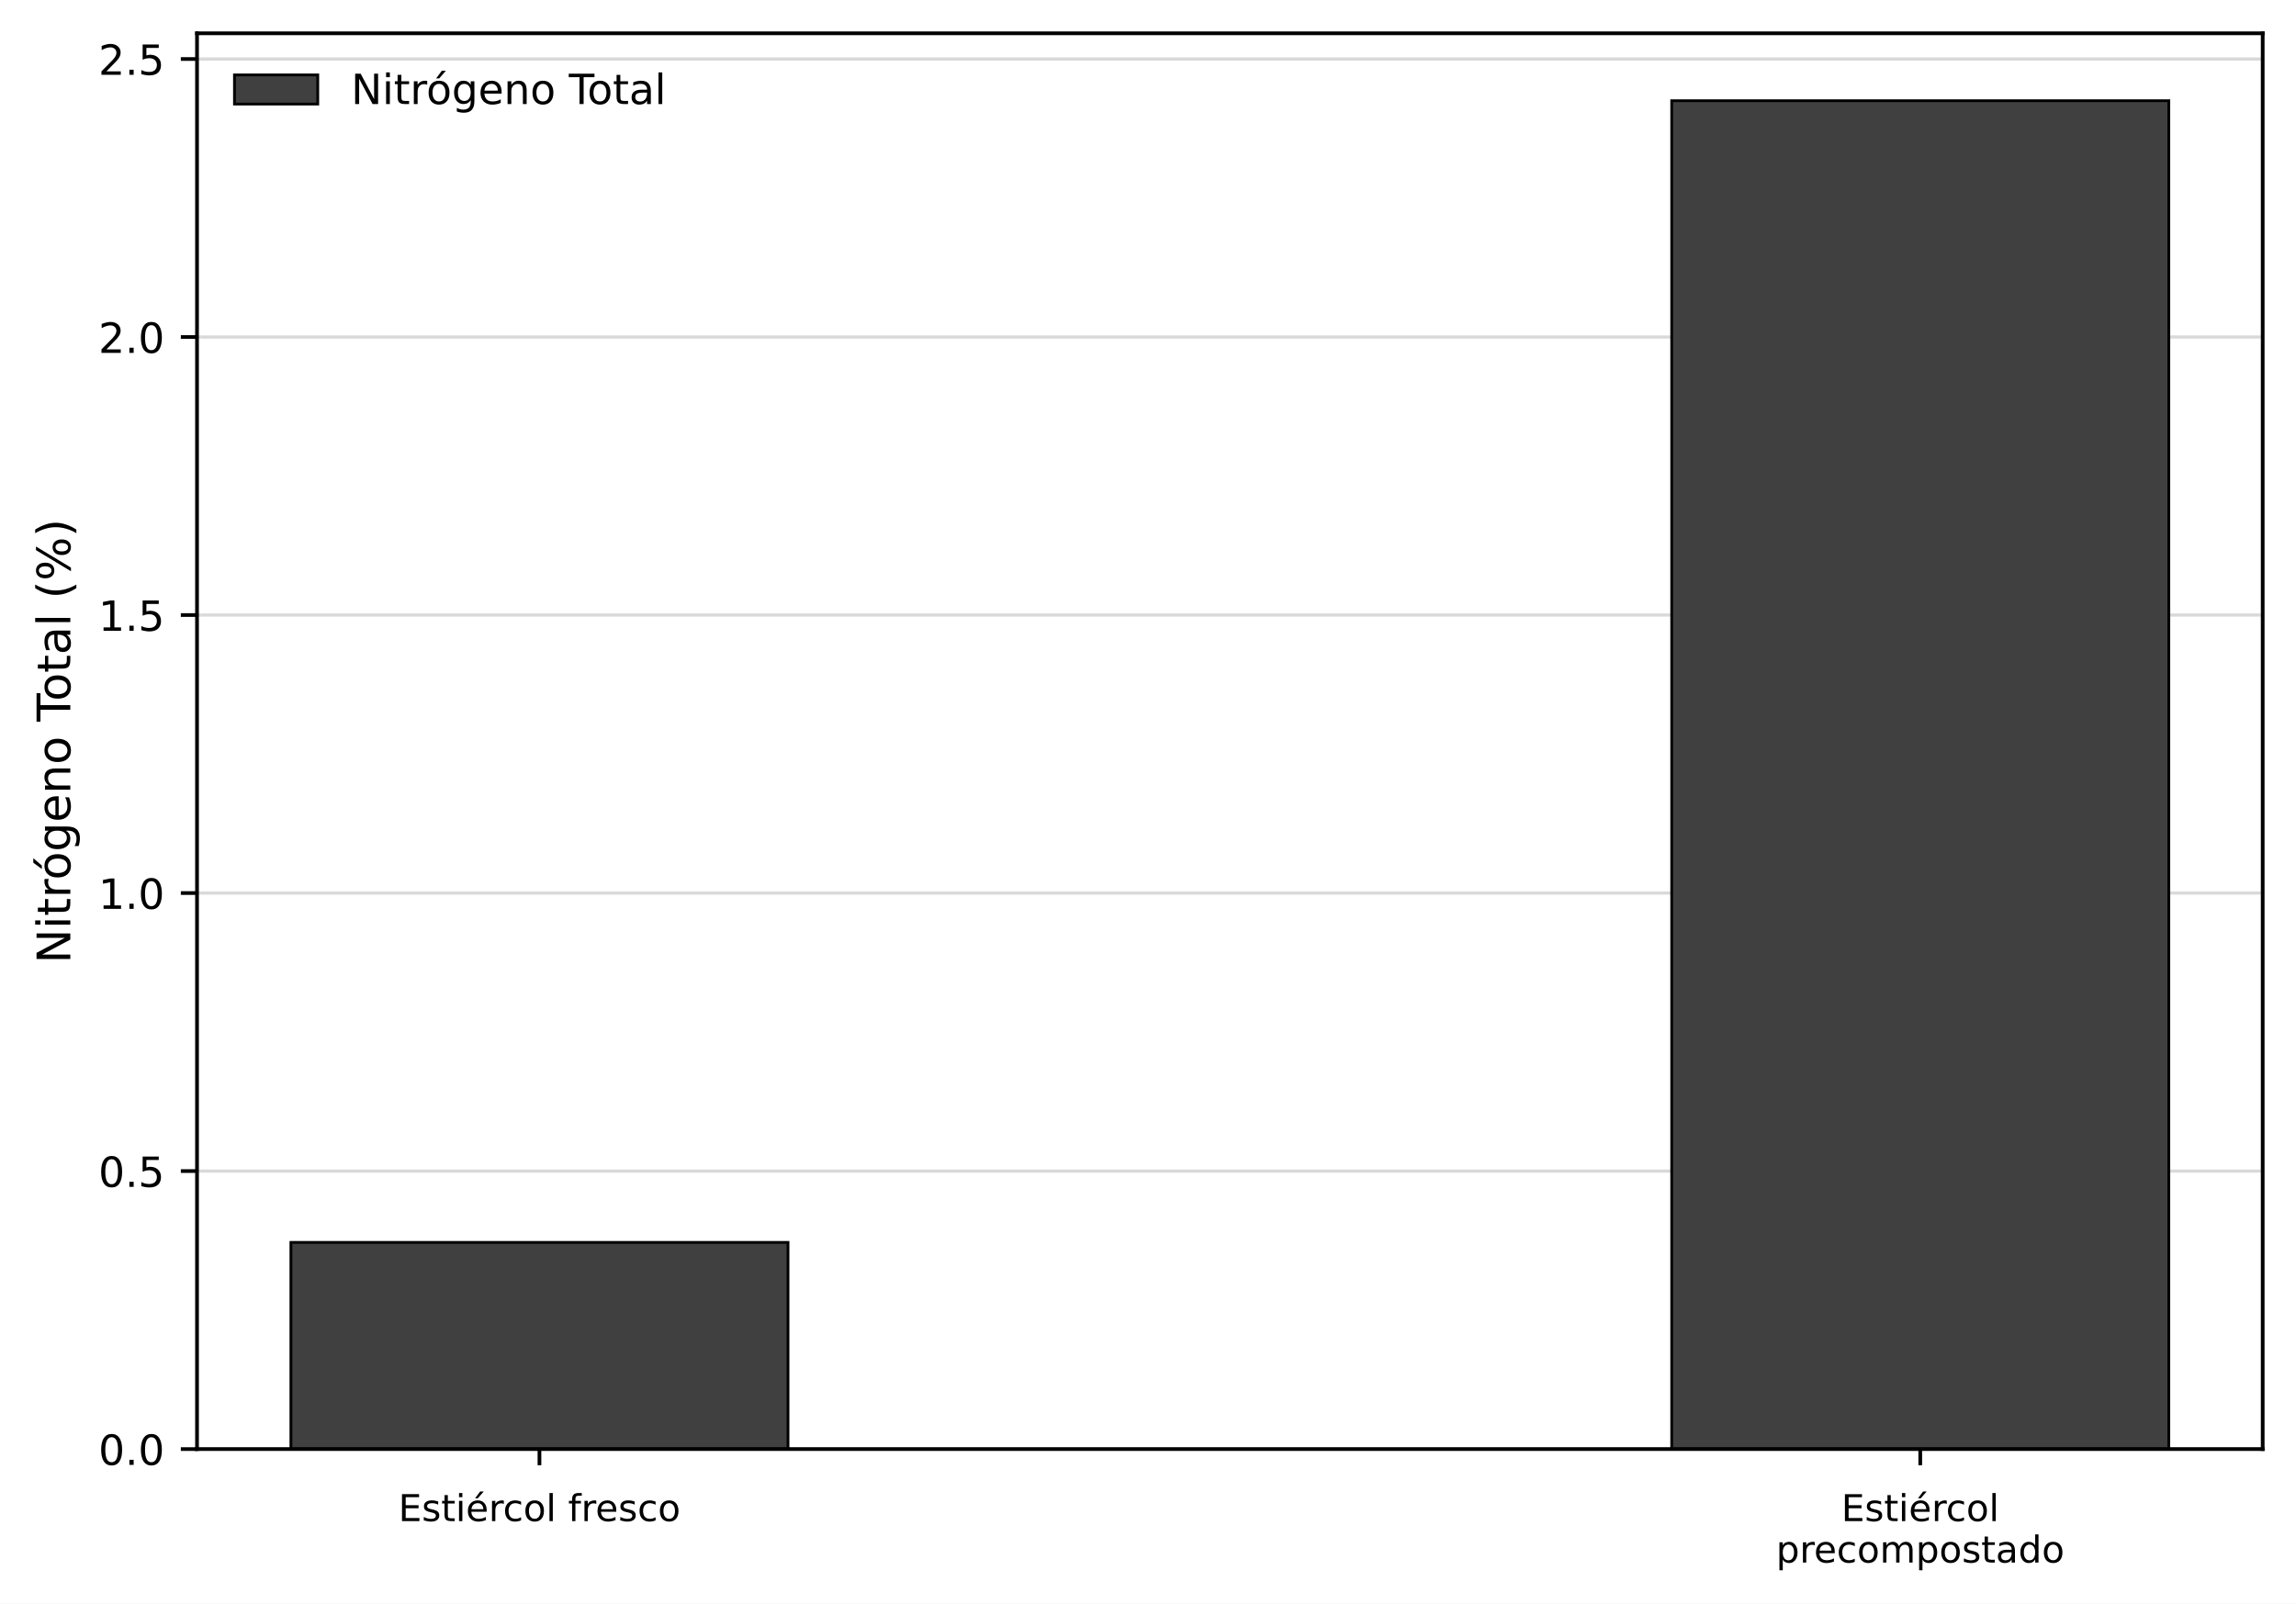
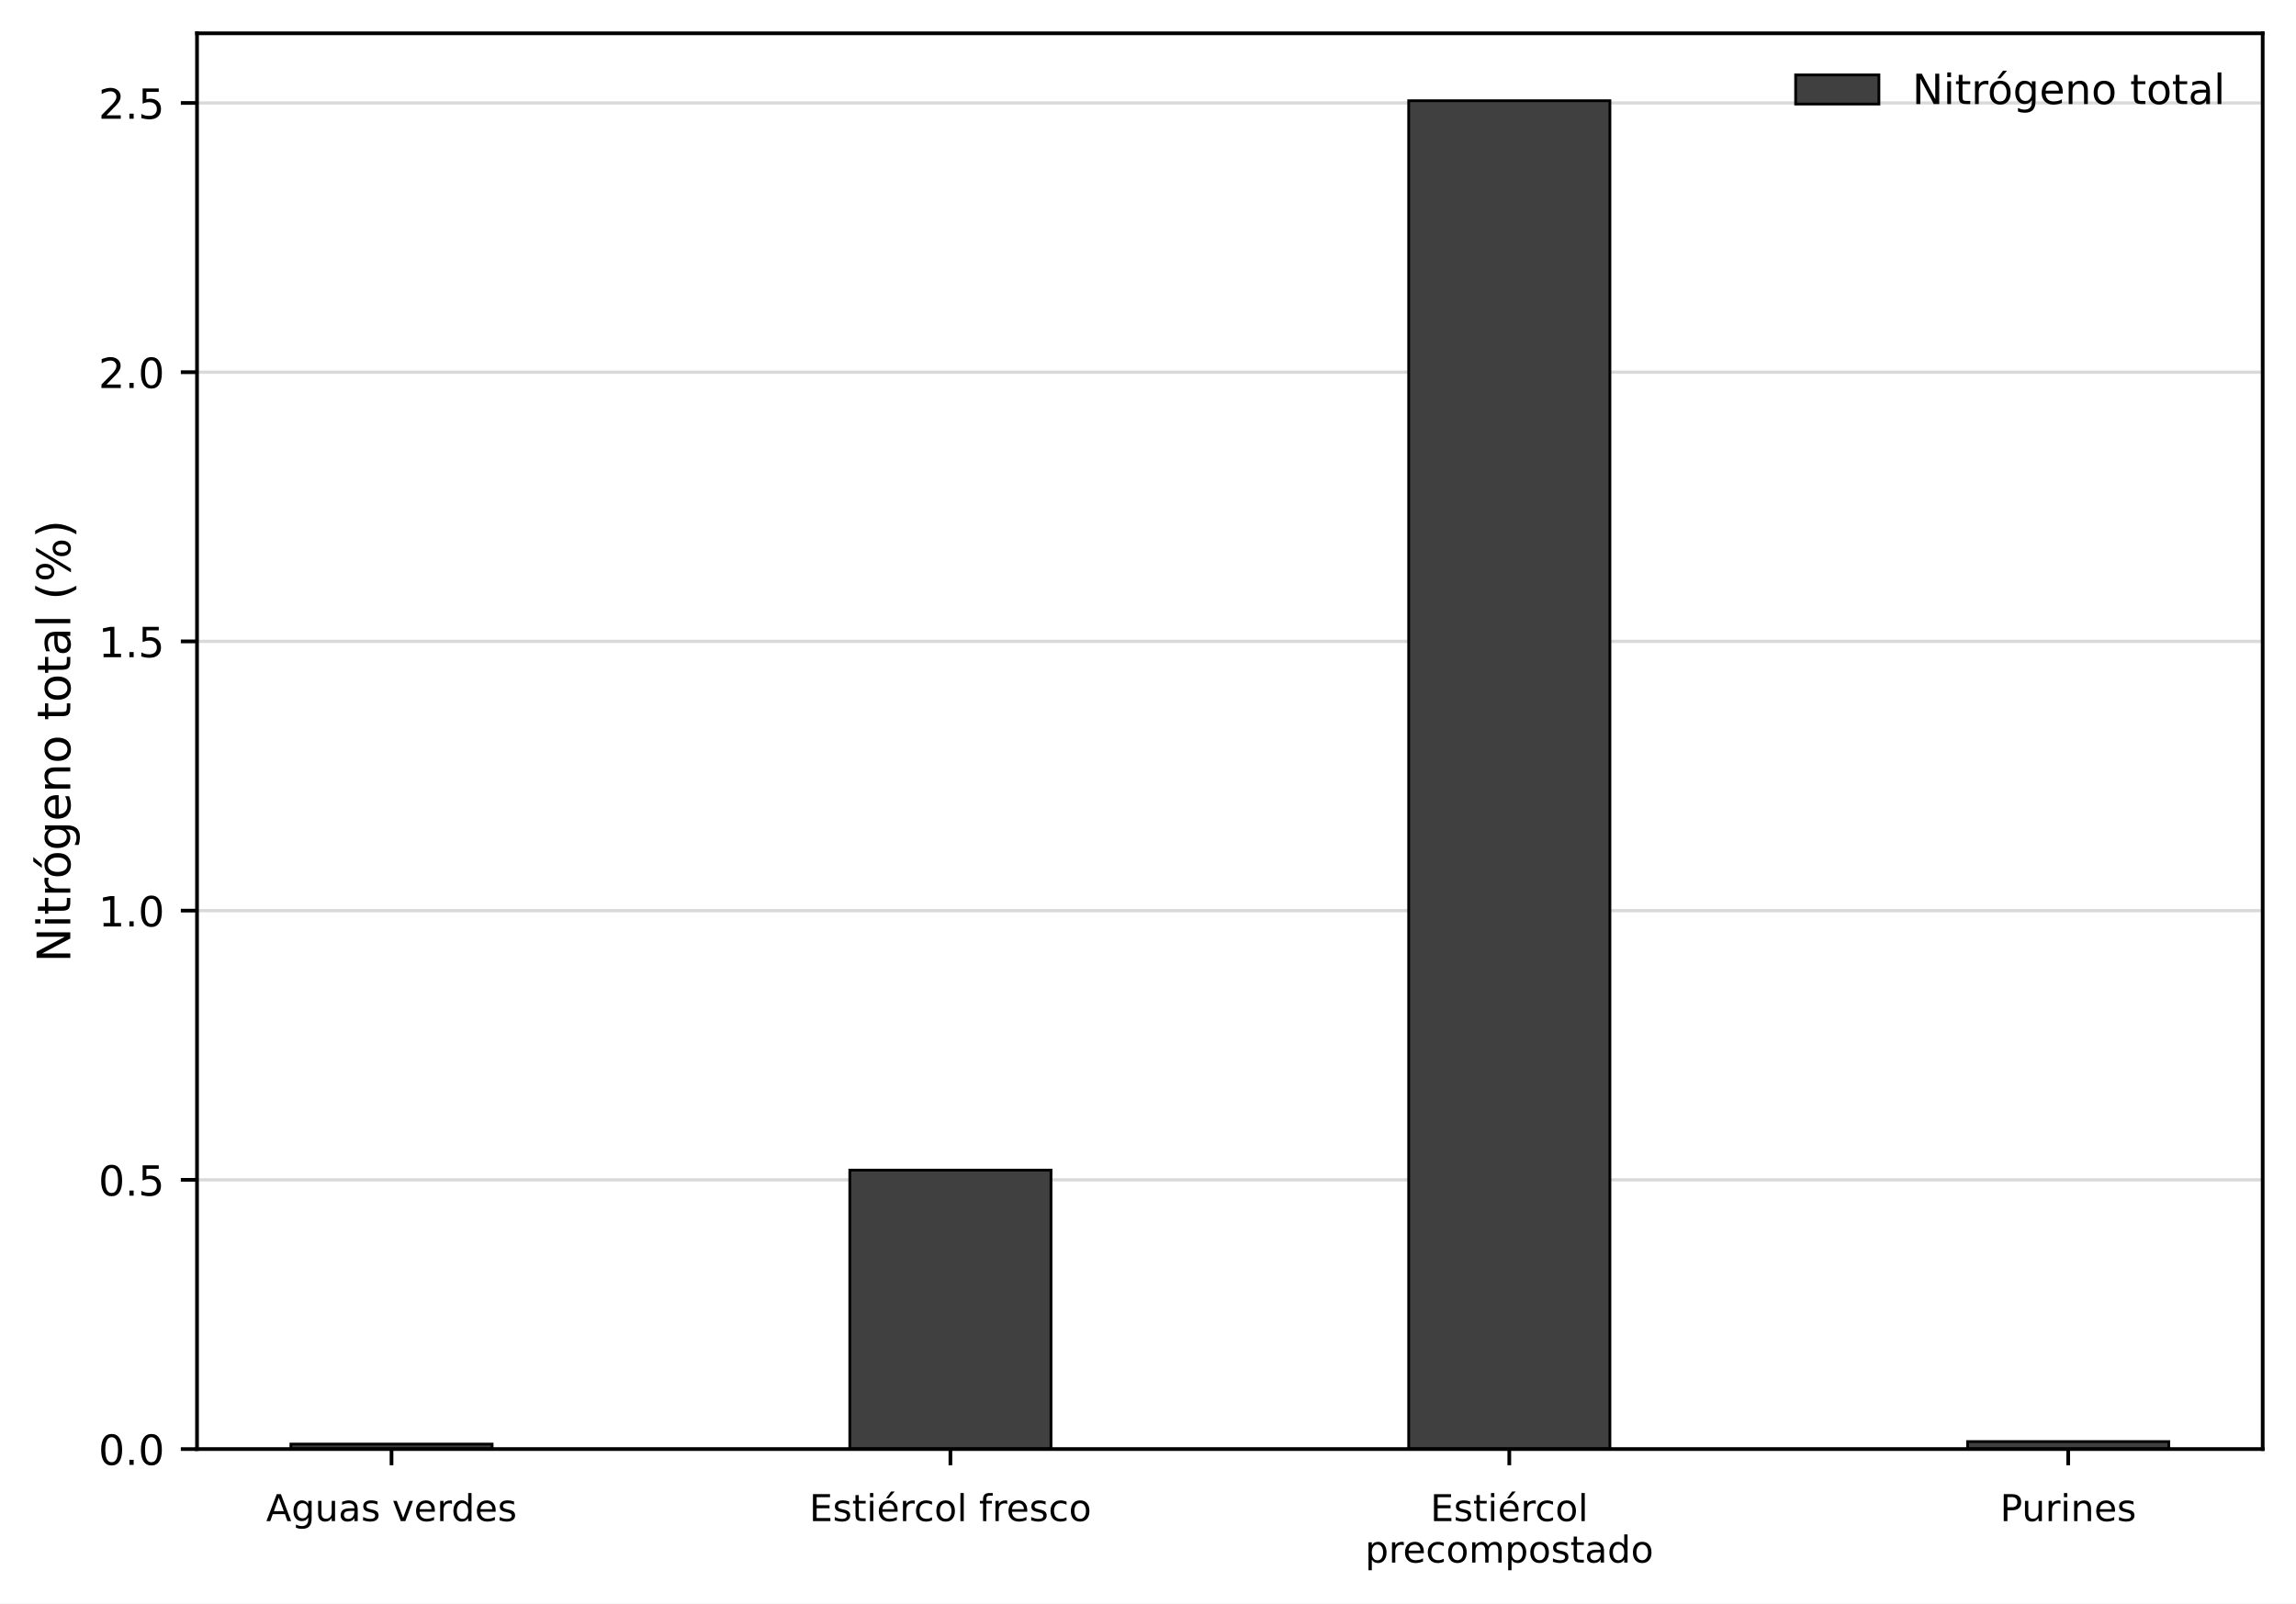
<svg xmlns="http://www.w3.org/2000/svg" xmlns:xlink="http://www.w3.org/1999/xlink" width="496.351pt" height="346.749pt" viewBox="0 0 496.351 346.749" version="1.1">
  <defs>
    <style type="text/css">*{stroke-linejoin: round; stroke-linecap: butt}</style>
  </defs>
  <g id="figure_1">
    <g id="patch_1">
-       <path d="M 0 346.749  L 496.351 346.749  L 496.351 0  L 0 0  z " style="fill: #ffffff" />
+       <path d="M 0 346.749 L 496.351 346.749 L 496.351 0 L 0 0 z " style="fill: #ffffff" />
    </g>
    <g id="axes_1">
      <g id="patch_2">
-         <path d="M 42.591 313.348  L 489.151 313.348  L 489.151 7.2  L 42.591 7.2  z " style="fill: #ffffff" />
+         <path d="M 42.591 313.348 L 489.151 313.348 L 489.151 7.2 L 42.591 7.2 z " style="fill: #ffffff" />
      </g>
      <g id="matplotlib.axis_1">
        <g id="xtick_1">
          <g id="line2d_1">
            <defs>
-               <path id="m11ecf6af85" d="M 0 0  L 0 3.5  " style="stroke: #000000; stroke-width: 0.8" />
+               <path id="m8512bdd903" d="M 0 0 L 0 3.5 " style="stroke: #000000; stroke-width: 0.8" />
            </defs>
            <g>
-               <use xlink:href="#m11ecf6af85" x="116.62" y="313.348" style="stroke: #000000; stroke-width: 0.8" />
+               <use xlink:href="#m8512bdd903" x="84.637" y="313.348" style="stroke: #000000; stroke-width: 0.8" />
            </g>
          </g>
          <g id="text_1">
-             <text style="font-size: 8px; font-family: 'DejaVu Sans'; text-anchor: middle" x="116.62" y="328.927" transform="rotate(-0 116.6196 328.9268)">Estiércol fresco</text>
+             <text style="font-size: 8px; font-family: 'DejaVu Sans'; text-anchor: middle" x="84.637" y="328.927" transform="rotate(-0 84.63717 328.9268)">Aguas verdes</text>
          </g>
        </g>
        <g id="xtick_2">
          <g id="line2d_2">
            <g>
-               <use xlink:href="#m11ecf6af85" x="415.122" y="313.348" style="stroke: #000000; stroke-width: 0.8" />
+               <use xlink:href="#m8512bdd903" x="205.46" y="313.348" style="stroke: #000000; stroke-width: 0.8" />
            </g>
          </g>
          <g id="text_2">
-             <text style="font-size: 8px; font-family: 'DejaVu Sans'" transform="translate(398.0579 328.9268)">Estiércol</text>
-             <text style="font-size: 8px; font-family: 'DejaVu Sans'" transform="translate(383.9473 337.885)">precompostado</text>
+             <text style="font-size: 8px; font-family: 'DejaVu Sans'; text-anchor: middle" x="205.46" y="328.927" transform="rotate(-0 205.4597 328.9268)">Estiércol fresco</text>
+           </g>
+         </g>
+         <g id="xtick_3">
+           <g id="line2d_3">
+             <g>
+               <use xlink:href="#m8512bdd903" x="326.282" y="313.348" style="stroke: #000000; stroke-width: 0.8" />
+             </g>
+           </g>
+           <g id="text_3">
+             <text style="font-size: 8px; font-family: 'DejaVu Sans'" transform="translate(309.2178 328.9268)">Estiércol</text>
+             <text style="font-size: 8px; font-family: 'DejaVu Sans'" transform="translate(295.1072 337.885)">precompostado</text>
+           </g>
+         </g>
+         <g id="xtick_4">
+           <g id="line2d_4">
+             <g>
+               <use xlink:href="#m8512bdd903" x="447.105" y="313.348" style="stroke: #000000; stroke-width: 0.8" />
+             </g>
+           </g>
+           <g id="text_4">
+             <text style="font-size: 8px; font-family: 'DejaVu Sans'; text-anchor: middle" x="447.105" y="328.927" transform="rotate(-0 447.1047 328.9268)">Purines</text>
          </g>
        </g>
      </g>
      <g id="matplotlib.axis_2">
        <g id="ytick_1">
-           <g id="line2d_3">
-             <path d="M 42.591 313.348  L 489.151 313.348  " clip-path="url(#p96932e9104)" style="fill: none; stroke: #d9d9d9; stroke-width: 0.7; stroke-linecap: square" />
+           <g id="line2d_5">
+             <path d="M 42.591 313.348 L 489.151 313.348 " clip-path="url(#pa8810aedfc)" style="fill: none; stroke: #d9d9d9; stroke-width: 0.7; stroke-linecap: square" />
          </g>
-           <g id="line2d_4">
+           <g id="line2d_6">
            <defs>
-               <path id="m627d1d9e9e" d="M 0 0  L -3.5 0  " style="stroke: #000000; stroke-width: 0.8" />
+               <path id="me50acbb753" d="M 0 0 L -3.5 0 " style="stroke: #000000; stroke-width: 0.8" />
            </defs>
            <g>
-               <use xlink:href="#m627d1d9e9e" x="42.591" y="313.348" style="stroke: #000000; stroke-width: 0.8" />
+               <use xlink:href="#me50acbb753" x="42.591" y="313.348" style="stroke: #000000; stroke-width: 0.8" />
            </g>
          </g>
-           <g id="text_3">
+           <g id="text_5">
            <text style="font-size: 9px; font-family: 'DejaVu Sans'; text-anchor: end" x="35.591" y="316.767" transform="rotate(-0 35.59094 316.7673)">0.0</text>
          </g>
        </g>
        <g id="ytick_2">
-           <g id="line2d_5">
-             <path d="M 42.591 253.231  L 489.151 253.231  " clip-path="url(#p96932e9104)" style="fill: none; stroke: #d9d9d9; stroke-width: 0.7; stroke-linecap: square" />
+           <g id="line2d_7">
+             <path d="M 42.591 255.131 L 489.151 255.131 " clip-path="url(#pa8810aedfc)" style="fill: none; stroke: #d9d9d9; stroke-width: 0.7; stroke-linecap: square" />
          </g>
-           <g id="line2d_6">
+           <g id="line2d_8">
            <g>
-               <use xlink:href="#m627d1d9e9e" x="42.591" y="253.231" style="stroke: #000000; stroke-width: 0.8" />
+               <use xlink:href="#me50acbb753" x="42.591" y="255.131" style="stroke: #000000; stroke-width: 0.8" />
            </g>
          </g>
-           <g id="text_4">
-             <text style="font-size: 9px; font-family: 'DejaVu Sans'; text-anchor: end" x="35.591" y="256.65" transform="rotate(-0 35.59094 256.6499)">0.5</text>
+           <g id="text_6">
+             <text style="font-size: 9px; font-family: 'DejaVu Sans'; text-anchor: end" x="35.591" y="258.55" transform="rotate(-0 35.59094 258.5504)">0.5</text>
          </g>
        </g>
        <g id="ytick_3">
-           <g id="line2d_7">
-             <path d="M 42.591 193.113  L 489.151 193.113  " clip-path="url(#p96932e9104)" style="fill: none; stroke: #d9d9d9; stroke-width: 0.7; stroke-linecap: square" />
+           <g id="line2d_9">
+             <path d="M 42.591 196.914 L 489.151 196.914 " clip-path="url(#pa8810aedfc)" style="fill: none; stroke: #d9d9d9; stroke-width: 0.7; stroke-linecap: square" />
          </g>
-           <g id="line2d_8">
+           <g id="line2d_10">
            <g>
-               <use xlink:href="#m627d1d9e9e" x="42.591" y="193.113" style="stroke: #000000; stroke-width: 0.8" />
+               <use xlink:href="#me50acbb753" x="42.591" y="196.914" style="stroke: #000000; stroke-width: 0.8" />
            </g>
          </g>
-           <g id="text_5">
-             <text style="font-size: 9px; font-family: 'DejaVu Sans'; text-anchor: end" x="35.591" y="196.532" transform="rotate(-0 35.59094 196.5324)">1.0</text>
+           <g id="text_7">
+             <text style="font-size: 9px; font-family: 'DejaVu Sans'; text-anchor: end" x="35.591" y="200.334" transform="rotate(-0 35.59094 200.3335)">1.0</text>
          </g>
        </g>
        <g id="ytick_4">
-           <g id="line2d_9">
-             <path d="M 42.591 132.996  L 489.151 132.996  " clip-path="url(#p96932e9104)" style="fill: none; stroke: #d9d9d9; stroke-width: 0.7; stroke-linecap: square" />
+           <g id="line2d_11">
+             <path d="M 42.591 138.697 L 489.151 138.697 " clip-path="url(#pa8810aedfc)" style="fill: none; stroke: #d9d9d9; stroke-width: 0.7; stroke-linecap: square" />
          </g>
-           <g id="line2d_10">
+           <g id="line2d_12">
            <g>
-               <use xlink:href="#m627d1d9e9e" x="42.591" y="132.996" style="stroke: #000000; stroke-width: 0.8" />
+               <use xlink:href="#me50acbb753" x="42.591" y="138.697" style="stroke: #000000; stroke-width: 0.8" />
            </g>
          </g>
-           <g id="text_6">
-             <text style="font-size: 9px; font-family: 'DejaVu Sans'; text-anchor: end" x="35.591" y="136.415" transform="rotate(-0 35.59094 136.415)">1.5</text>
+           <g id="text_8">
+             <text style="font-size: 9px; font-family: 'DejaVu Sans'; text-anchor: end" x="35.591" y="142.117" transform="rotate(-0 35.59094 142.1167)">1.5</text>
          </g>
        </g>
        <g id="ytick_5">
-           <g id="line2d_11">
-             <path d="M 42.591 72.878  L 489.151 72.878  " clip-path="url(#p96932e9104)" style="fill: none; stroke: #d9d9d9; stroke-width: 0.7; stroke-linecap: square" />
+           <g id="line2d_13">
+             <path d="M 42.591 80.48 L 489.151 80.48 " clip-path="url(#pa8810aedfc)" style="fill: none; stroke: #d9d9d9; stroke-width: 0.7; stroke-linecap: square" />
          </g>
-           <g id="line2d_12">
+           <g id="line2d_14">
            <g>
-               <use xlink:href="#m627d1d9e9e" x="42.591" y="72.878" style="stroke: #000000; stroke-width: 0.8" />
+               <use xlink:href="#me50acbb753" x="42.591" y="80.48" style="stroke: #000000; stroke-width: 0.8" />
            </g>
          </g>
-           <g id="text_7">
-             <text style="font-size: 9px; font-family: 'DejaVu Sans'; text-anchor: end" x="35.591" y="76.298" transform="rotate(-0 35.59094 76.29759)">2.0</text>
+           <g id="text_9">
+             <text style="font-size: 9px; font-family: 'DejaVu Sans'; text-anchor: end" x="35.591" y="83.9" transform="rotate(-0 35.59094 83.89979)">2.0</text>
          </g>
        </g>
        <g id="ytick_6">
-           <g id="line2d_13">
-             <path d="M 42.591 12.761  L 489.151 12.761  " clip-path="url(#p96932e9104)" style="fill: none; stroke: #d9d9d9; stroke-width: 0.7; stroke-linecap: square" />
+           <g id="line2d_15">
+             <path d="M 42.591 22.264 L 489.151 22.264 " clip-path="url(#pa8810aedfc)" style="fill: none; stroke: #d9d9d9; stroke-width: 0.7; stroke-linecap: square" />
          </g>
-           <g id="line2d_14">
+           <g id="line2d_16">
            <g>
-               <use xlink:href="#m627d1d9e9e" x="42.591" y="12.761" style="stroke: #000000; stroke-width: 0.8" />
+               <use xlink:href="#me50acbb753" x="42.591" y="22.264" style="stroke: #000000; stroke-width: 0.8" />
            </g>
          </g>
-           <g id="text_8">
-             <text style="font-size: 9px; font-family: 'DejaVu Sans'; text-anchor: end" x="35.591" y="16.18" transform="rotate(-0 35.59094 16.18016)">2.5</text>
+           <g id="text_10">
+             <text style="font-size: 9px; font-family: 'DejaVu Sans'; text-anchor: end" x="35.591" y="25.683" transform="rotate(-0 35.59094 25.68291)">2.5</text>
          </g>
        </g>
-         <g id="text_9">
-           <text style="font-size: 10px; font-family: 'DejaVu Sans'; text-anchor: middle" x="15.198" y="160.274" transform="rotate(-90 15.19844 160.274)">Nitrógeno Total (%)</text>
+         <g id="text_11">
+           <text style="font-size: 10px; font-family: 'DejaVu Sans'; text-anchor: middle" x="15.198" y="160.274" transform="rotate(-90 15.19844 160.274)">Nitrógeno total (%)</text>
        </g>
      </g>
      <g id="patch_3">
-         <path d="M 62.889 313.348  L 170.35 313.348  L 170.35 268.661  L 62.889 268.661  z " clip-path="url(#p96932e9104)" style="fill: #404040; stroke: #000000; stroke-width: 0.6; stroke-linejoin: miter" />
+         <path d="M 62.889 313.348 L 106.385 313.348 L 106.385 312.27 L 62.889 312.27 z " clip-path="url(#pa8810aedfc)" style="fill: #404040; stroke: #000000; stroke-width: 0.6; stroke-linejoin: miter" />
      </g>
      <g id="patch_4">
-         <path d="M 361.392 313.348  L 468.853 313.348  L 468.853 21.778  L 361.392 21.778  z " clip-path="url(#p96932e9104)" style="fill: #404040; stroke: #000000; stroke-width: 0.6; stroke-linejoin: miter" />
+         <path d="M 183.712 313.348 L 227.208 313.348 L 227.208 253.029 L 183.712 253.029 z " clip-path="url(#pa8810aedfc)" style="fill: #404040; stroke: #000000; stroke-width: 0.6; stroke-linejoin: miter" />
      </g>
      <g id="patch_5">
-         <path d="M 42.591 313.348  L 42.591 7.2  " style="fill: none; stroke: #000000; stroke-width: 0.8; stroke-linejoin: miter; stroke-linecap: square" />
+         <path d="M 304.534 313.348 L 348.03 313.348 L 348.03 21.778 L 304.534 21.778 z " clip-path="url(#pa8810aedfc)" style="fill: #404040; stroke: #000000; stroke-width: 0.6; stroke-linejoin: miter" />
      </g>
      <g id="patch_6">
-         <path d="M 489.151 313.348  L 489.151 7.2  " style="fill: none; stroke: #000000; stroke-width: 0.8; stroke-linejoin: miter; stroke-linecap: square" />
+         <path d="M 425.357 313.348 L 468.853 313.348 L 468.853 311.725 L 425.357 311.725 z " clip-path="url(#pa8810aedfc)" style="fill: #404040; stroke: #000000; stroke-width: 0.6; stroke-linejoin: miter" />
      </g>
      <g id="patch_7">
-         <path d="M 42.591 313.348  L 489.151 313.348  " style="fill: none; stroke: #000000; stroke-width: 0.8; stroke-linejoin: miter; stroke-linecap: square" />
+         <path d="M 42.591 313.348 L 42.591 7.2 " style="fill: none; stroke: #000000; stroke-width: 0.8; stroke-linejoin: miter; stroke-linecap: square" />
      </g>
      <g id="patch_8">
-         <path d="M 42.591 7.2  L 489.151 7.2  " style="fill: none; stroke: #000000; stroke-width: 0.8; stroke-linejoin: miter; stroke-linecap: square" />
+         <path d="M 489.151 313.348 L 489.151 7.2 " style="fill: none; stroke: #000000; stroke-width: 0.8; stroke-linejoin: miter; stroke-linecap: square" />
+       </g>
+       <g id="patch_9">
+         <path d="M 42.591 313.348 L 489.151 313.348 " style="fill: none; stroke: #000000; stroke-width: 0.8; stroke-linejoin: miter; stroke-linecap: square" />
+       </g>
+       <g id="patch_10">
+         <path d="M 42.591 7.2 L 489.151 7.2 " style="fill: none; stroke: #000000; stroke-width: 0.8; stroke-linejoin: miter; stroke-linecap: square" />
      </g>
      <g id="legend_1">
-         <g id="patch_9">
-           <path d="M 50.691 22.499  L 68.691 22.499  L 68.691 16.199  L 50.691 16.199  z " style="fill: #404040; stroke: #000000; stroke-width: 0.6; stroke-linejoin: miter" />
+         <g id="patch_11">
+           <path d="M 388.184 22.499 L 406.184 22.499 L 406.184 16.199 L 388.184 16.199 z " style="fill: #404040; stroke: #000000; stroke-width: 0.6; stroke-linejoin: miter" />
        </g>
-         <g id="text_10">
-           <text style="font-size: 9px; font-family: 'DejaVu Sans'; text-anchor: start" x="75.891" y="22.499" transform="rotate(-0 75.89094 22.49859)">Nitrógeno Total</text>
+         <g id="text_12">
+           <text style="font-size: 9px; font-family: 'DejaVu Sans'; text-anchor: start" x="413.384" y="22.499" transform="rotate(-0 413.3836 22.49859)">Nitrógeno total</text>
        </g>
      </g>
    </g>
  </g>
  <defs>
-     <clipPath id="p96932e9104">
+     <clipPath id="pa8810aedfc">
      <rect x="42.591" y="7.2" width="446.56" height="306.148" />
    </clipPath>
  </defs>
</svg>
